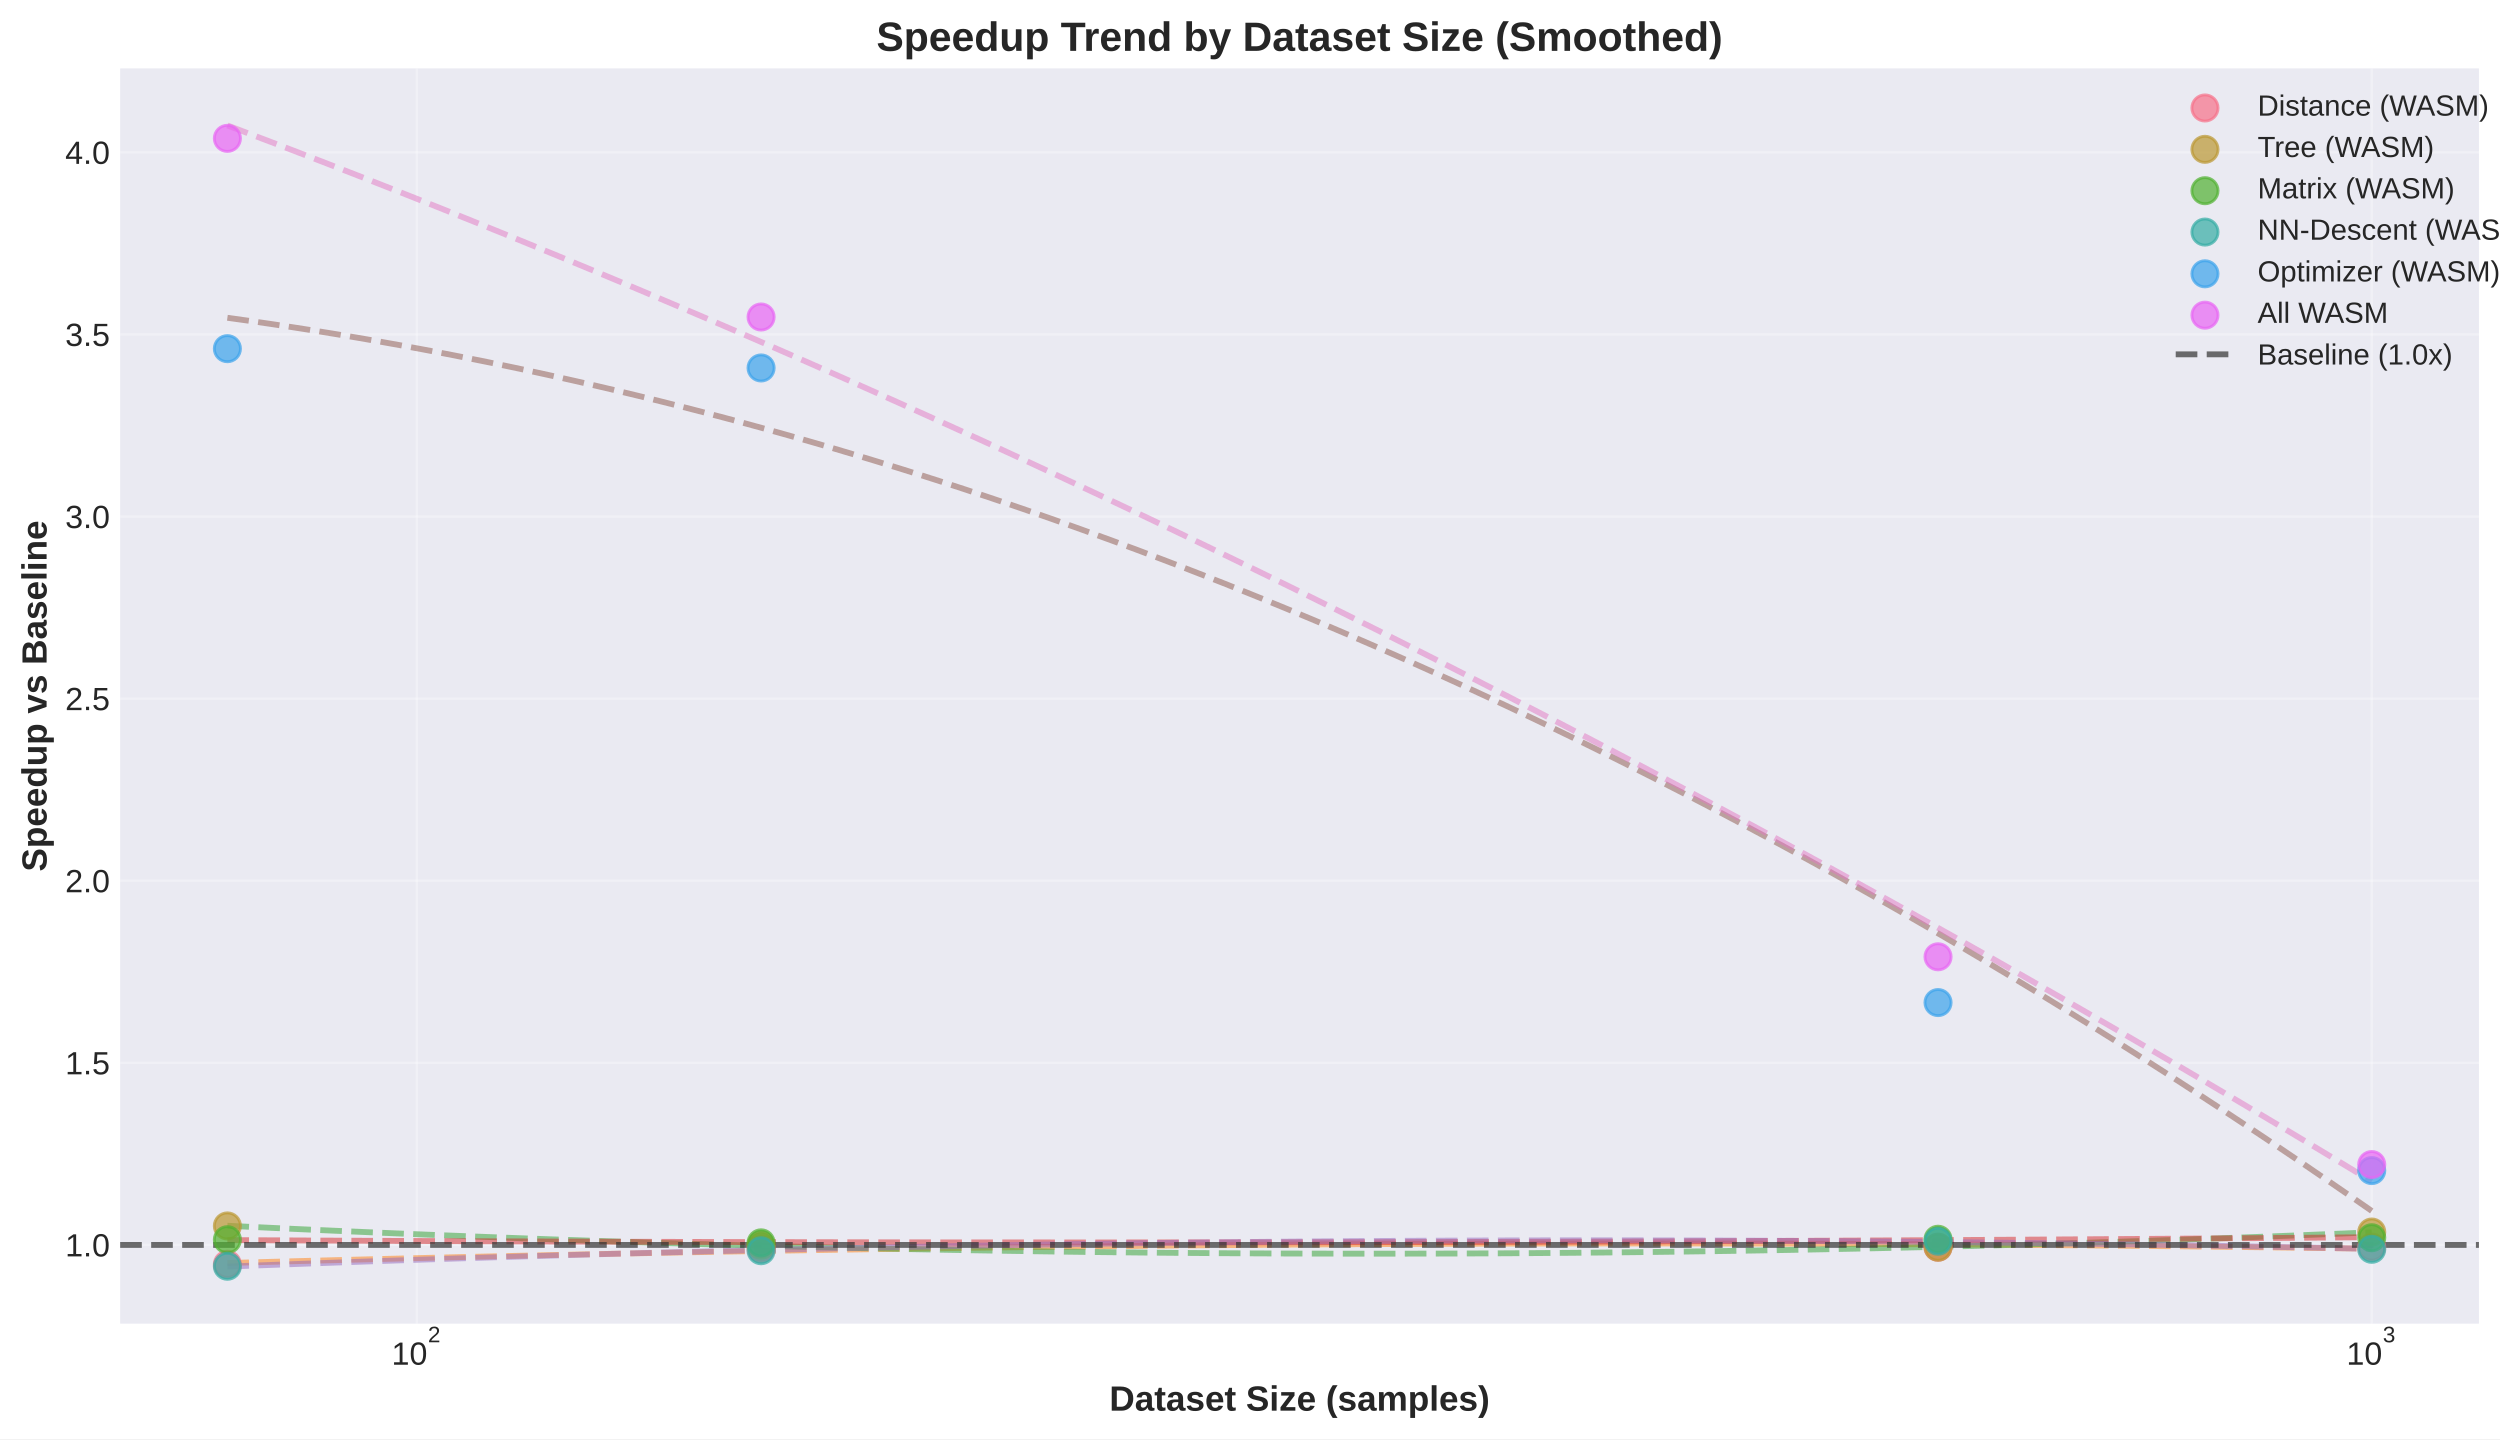
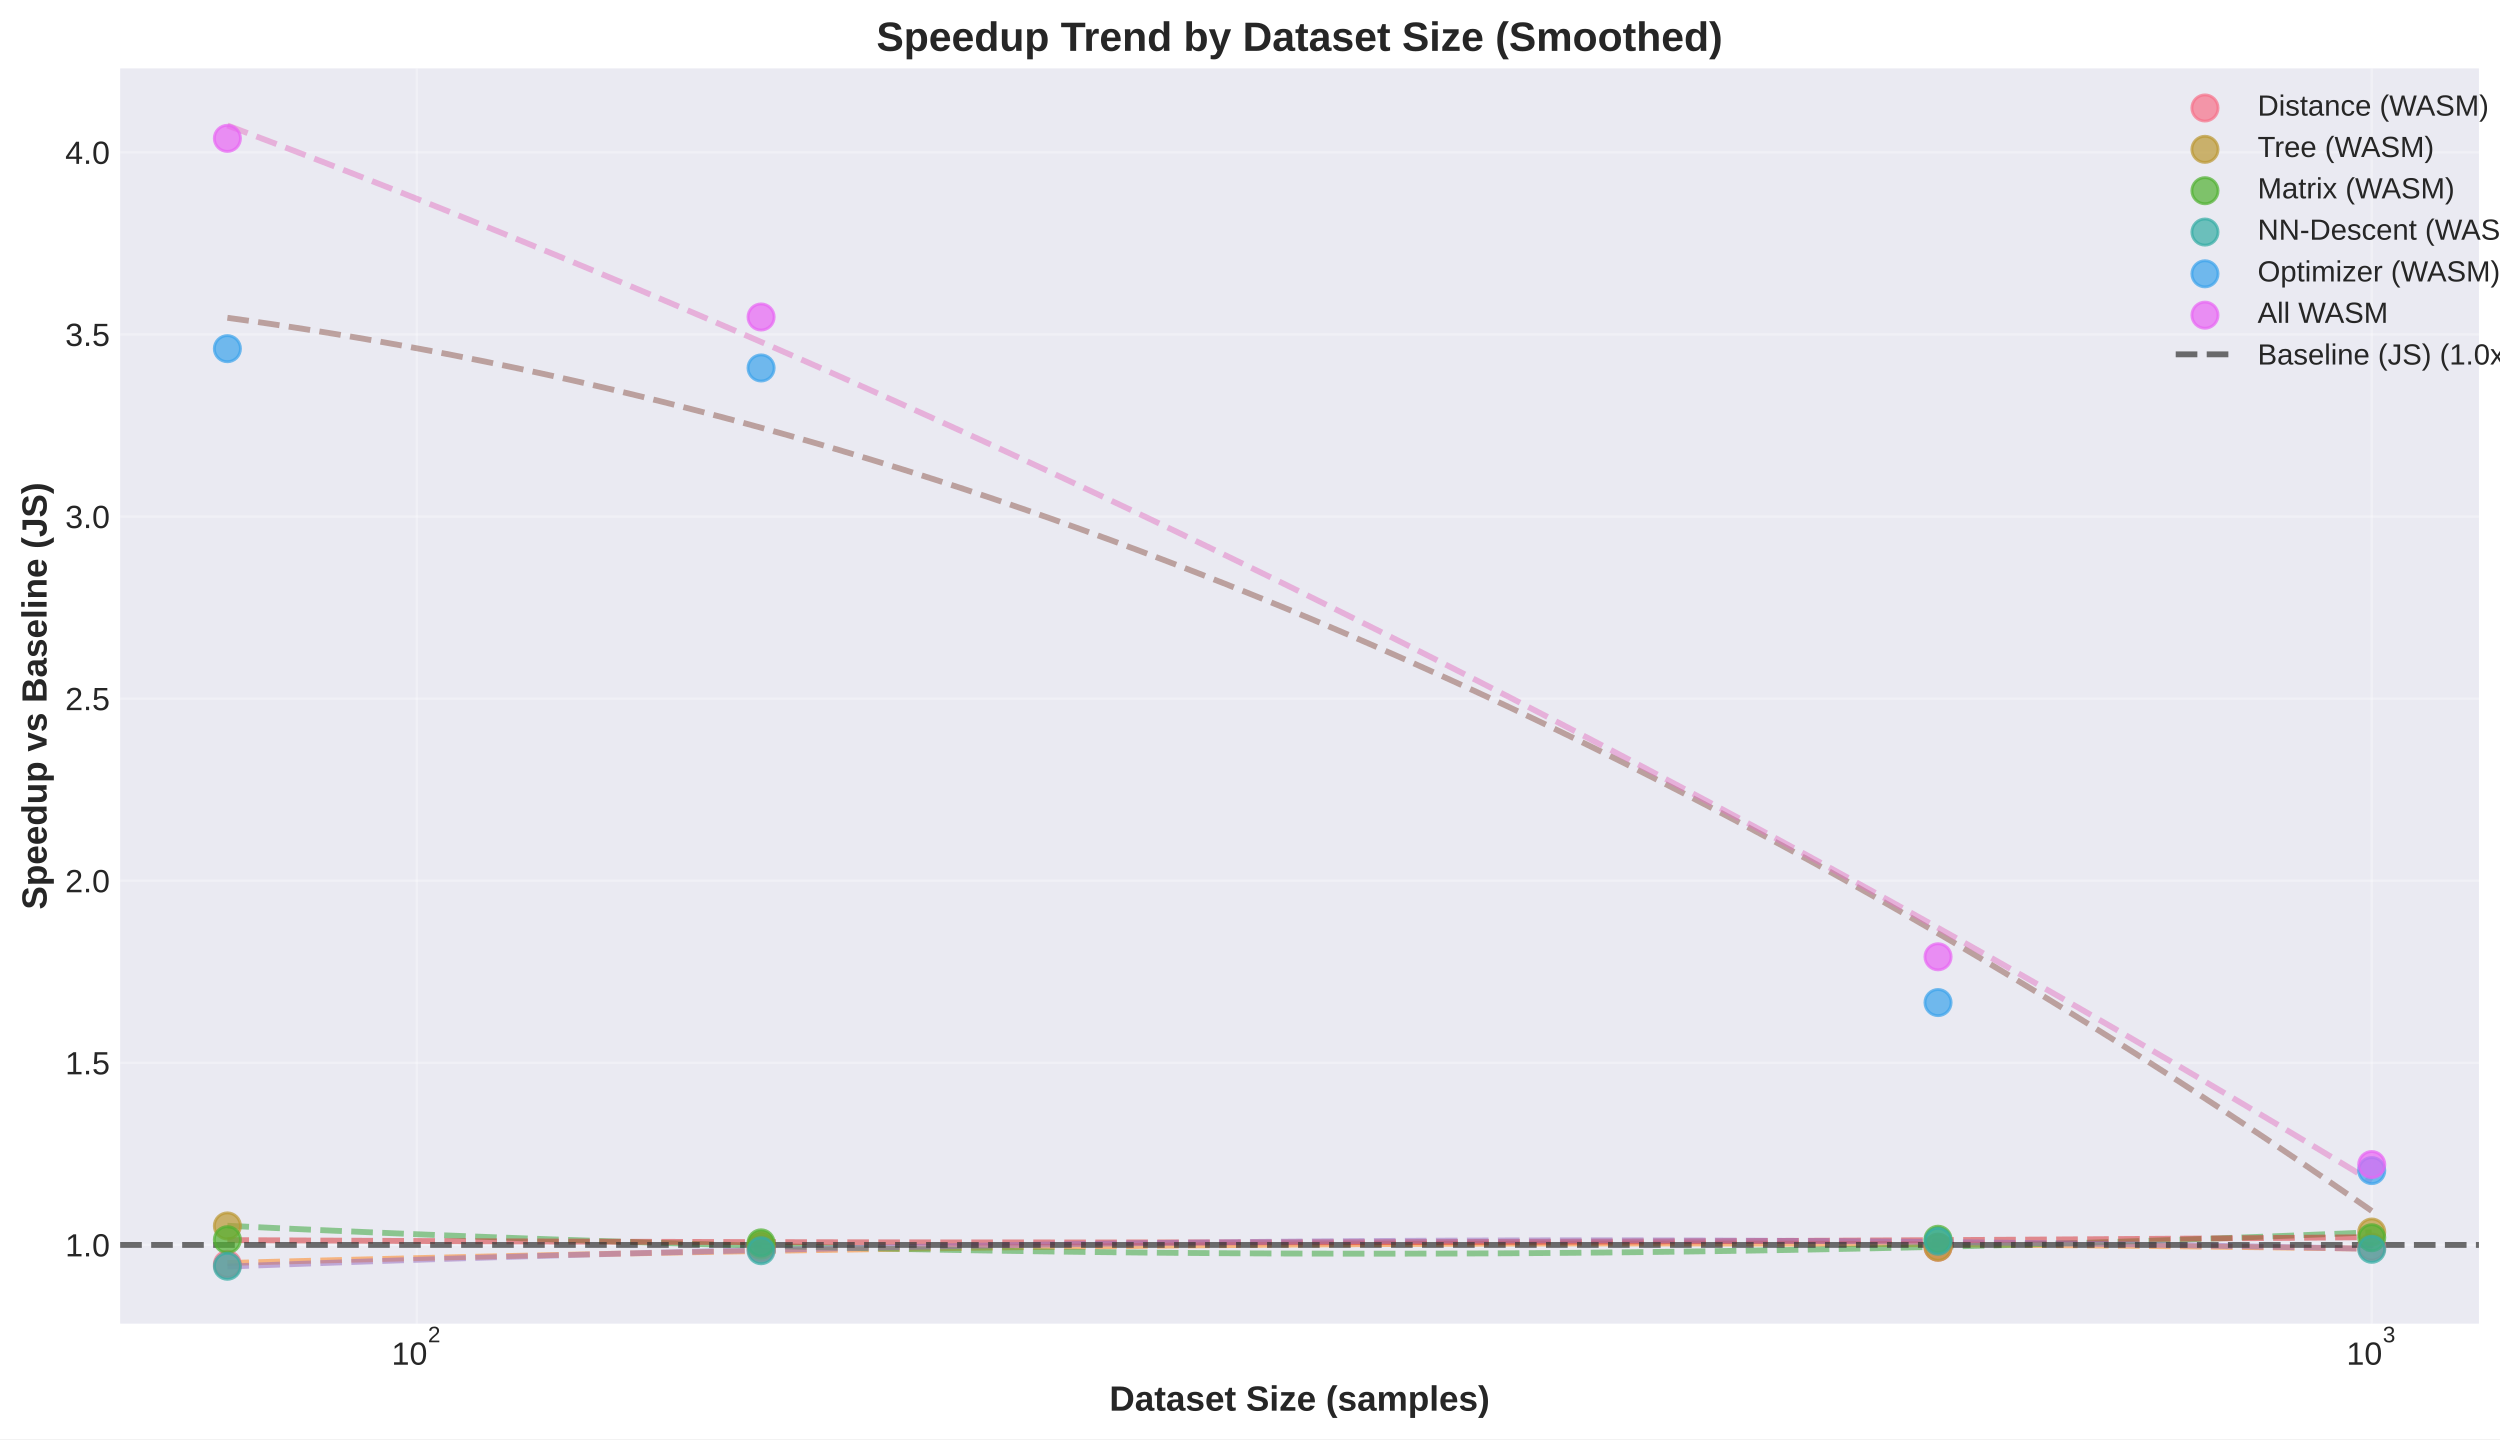
<svg xmlns="http://www.w3.org/2000/svg" xmlns:xlink="http://www.w3.org/1999/xlink" width="854.934pt" height="492.142pt" viewBox="0 0 854.934 492.142" version="1.1">
  <defs>
    <style type="text/css">*{stroke-linejoin: round; stroke-linecap: butt}</style>
  </defs>
  <g id="figure_1">
    <g id="patch_1">
      <path d="M 0 492.142  L 854.934 492.142  L 854.934 0  L 0 0  z " style="fill: #ffffff" />
    </g>
    <g id="axes_1">
      <g id="patch_2">
        <path d="M 41.094 452.651  L 847.734 452.651  L 847.734 23.392  L 41.094 23.392  z " style="fill: #eaeaf2" />
      </g>
      <g id="matplotlib.axis_1">
        <g id="xtick_1">
          <g id="line2d_1">
            <path d="M 142.546 452.651  L 142.546 23.392  " clip-path="url(#pfa7aecb891)" style="fill: none; stroke: #ffffff; stroke-opacity: 0.3; stroke-width: 0.8; stroke-linecap: round" />
          </g>
          <g id="line2d_2" />
          <g id="text_1">
            <g style="fill: #262626" transform="translate(133.9107 467.4943)">
              <text>
                <tspan x="0" y="-0.799" style="font-size: 11px; font-family: 'Arial'; fill: #262626">1</tspan>
                <tspan x="6.118" y="-0.799" style="font-size: 11px; font-family: 'Arial'; fill: #262626">0</tspan>
                <tspan x="12.427" y="-8.466" style="font-size: 7.7px; font-family: 'Arial'; fill: #262626">2</tspan>
              </text>
            </g>
          </g>
        </g>
        <g id="xtick_2">
          <g id="line2d_3">
            <path d="M 811.068 452.651  L 811.068 23.392  " clip-path="url(#pfa7aecb891)" style="fill: none; stroke: #ffffff; stroke-opacity: 0.3; stroke-width: 0.8; stroke-linecap: round" />
          </g>
          <g id="line2d_4" />
          <g id="text_2">
            <g style="fill: #262626" transform="translate(802.4333 467.4943)">
              <text>
                <tspan x="0" y="-0.799" style="font-size: 11px; font-family: 'Arial'; fill: #262626">1</tspan>
                <tspan x="6.118" y="-0.799" style="font-size: 11px; font-family: 'Arial'; fill: #262626">0</tspan>
                <tspan x="12.427" y="-8.466" style="font-size: 7.7px; font-family: 'Arial'; fill: #262626">3</tspan>
              </text>
            </g>
          </g>
        </g>
        <g id="xtick_3">
          <g id="line2d_5" />
        </g>
        <g id="xtick_4">
          <g id="line2d_6" />
        </g>
        <g id="xtick_5">
          <g id="line2d_7" />
        </g>
        <g id="xtick_6">
          <g id="line2d_8" />
        </g>
        <g id="xtick_7">
          <g id="line2d_9" />
        </g>
        <g id="xtick_8">
          <g id="line2d_10" />
        </g>
        <g id="xtick_9">
          <g id="line2d_11" />
        </g>
        <g id="xtick_10">
          <g id="line2d_12" />
        </g>
        <g id="xtick_11">
          <g id="line2d_13" />
        </g>
        <g id="xtick_12">
          <g id="line2d_14" />
        </g>
        <g id="text_3">
          <text style="font-weight: 700; font-size: 12px; font-family: 'Arial', 'Liberation Sans', 'DejaVu Sans', 'Bitstream Vera Sans', sans-serif; text-anchor: middle; fill: #262626" x="444.414" y="482.416" transform="rotate(-0 444.4137 482.4161)">Dataset Size (samples)</text>
        </g>
      </g>
      <g id="matplotlib.axis_2">
        <g id="ytick_1">
          <g id="line2d_15">
            <path d="M 41.094 425.727  L 847.734 425.727  " clip-path="url(#pfa7aecb891)" style="fill: none; stroke: #ffffff; stroke-opacity: 0.3; stroke-width: 0.8; stroke-linecap: round" />
          </g>
          <g id="line2d_16" />
          <g id="text_4">
            <text style="font-size: 11px; font-family: 'Arial', 'Liberation Sans', 'DejaVu Sans', 'Bitstream Vera Sans', sans-serif; text-anchor: end; fill: #262626" x="37.594" y="429.664" transform="rotate(-0 37.59375 429.6639)">1.0</text>
          </g>
        </g>
        <g id="ytick_2">
          <g id="line2d_17">
            <path d="M 41.094 363.457  L 847.734 363.457  " clip-path="url(#pfa7aecb891)" style="fill: none; stroke: #ffffff; stroke-opacity: 0.3; stroke-width: 0.8; stroke-linecap: round" />
          </g>
          <g id="line2d_18" />
          <g id="text_5">
            <text style="font-size: 11px; font-family: 'Arial', 'Liberation Sans', 'DejaVu Sans', 'Bitstream Vera Sans', sans-serif; text-anchor: end; fill: #262626" x="37.594" y="367.393" transform="rotate(-0 37.59375 367.3934)">1.5</text>
          </g>
        </g>
        <g id="ytick_3">
          <g id="line2d_19">
            <path d="M 41.094 301.186  L 847.734 301.186  " clip-path="url(#pfa7aecb891)" style="fill: none; stroke: #ffffff; stroke-opacity: 0.3; stroke-width: 0.8; stroke-linecap: round" />
          </g>
          <g id="line2d_20" />
          <g id="text_6">
            <text style="font-size: 11px; font-family: 'Arial', 'Liberation Sans', 'DejaVu Sans', 'Bitstream Vera Sans', sans-serif; text-anchor: end; fill: #262626" x="37.594" y="305.123" transform="rotate(-0 37.59375 305.1228)">2.0</text>
          </g>
        </g>
        <g id="ytick_4">
          <g id="line2d_21">
            <path d="M 41.094 238.915  L 847.734 238.915  " clip-path="url(#pfa7aecb891)" style="fill: none; stroke: #ffffff; stroke-opacity: 0.3; stroke-width: 0.8; stroke-linecap: round" />
          </g>
          <g id="line2d_22" />
          <g id="text_7">
            <text style="font-size: 11px; font-family: 'Arial', 'Liberation Sans', 'DejaVu Sans', 'Bitstream Vera Sans', sans-serif; text-anchor: end; fill: #262626" x="37.594" y="242.852" transform="rotate(-0 37.59375 242.8522)">2.5</text>
          </g>
        </g>
        <g id="ytick_5">
          <g id="line2d_23">
            <path d="M 41.094 176.645  L 847.734 176.645  " clip-path="url(#pfa7aecb891)" style="fill: none; stroke: #ffffff; stroke-opacity: 0.3; stroke-width: 0.8; stroke-linecap: round" />
          </g>
          <g id="line2d_24" />
          <g id="text_8">
            <text style="font-size: 11px; font-family: 'Arial', 'Liberation Sans', 'DejaVu Sans', 'Bitstream Vera Sans', sans-serif; text-anchor: end; fill: #262626" x="37.594" y="180.582" transform="rotate(-0 37.59375 180.5817)">3.0</text>
          </g>
        </g>
        <g id="ytick_6">
          <g id="line2d_25">
            <path d="M 41.094 114.374  L 847.734 114.374  " clip-path="url(#pfa7aecb891)" style="fill: none; stroke: #ffffff; stroke-opacity: 0.3; stroke-width: 0.8; stroke-linecap: round" />
          </g>
          <g id="line2d_26" />
          <g id="text_9">
            <text style="font-size: 11px; font-family: 'Arial', 'Liberation Sans', 'DejaVu Sans', 'Bitstream Vera Sans', sans-serif; text-anchor: end; fill: #262626" x="37.594" y="118.311" transform="rotate(-0 37.59375 118.3111)">3.5</text>
          </g>
        </g>
        <g id="ytick_7">
          <g id="line2d_27">
            <path d="M 41.094 52.104  L 847.734 52.104  " clip-path="url(#pfa7aecb891)" style="fill: none; stroke: #ffffff; stroke-opacity: 0.3; stroke-width: 0.8; stroke-linecap: round" />
          </g>
          <g id="line2d_28" />
          <g id="text_10">
            <text style="font-size: 11px; font-family: 'Arial', 'Liberation Sans', 'DejaVu Sans', 'Bitstream Vera Sans', sans-serif; text-anchor: end; fill: #262626" x="37.594" y="56.041" transform="rotate(-0 37.59375 56.04052)">4.0</text>
          </g>
        </g>
        <g id="text_11">
-           <text style="font-weight: 700; font-size: 12px; font-family: 'Arial', 'Liberation Sans', 'DejaVu Sans', 'Bitstream Vera Sans', sans-serif; text-anchor: middle; fill: #262626" x="15.936" y="238.021" transform="rotate(-90 15.93562 238.021)">Speedup vs Baseline</text>
+           <text style="font-weight: 700; font-size: 12px; font-family: 'Arial', 'Liberation Sans', 'DejaVu Sans', 'Bitstream Vera Sans', sans-serif; text-anchor: middle; fill: #262626" x="15.936" y="238.021" transform="rotate(-90 15.93562 238.021)">Speedup vs Baseline (JS)</text>
        </g>
      </g>
      <g id="line2d_29">
        <path d="M 77.759 431.92  L 85.166 431.716  L 92.574 431.516  L 99.981 431.318  L 107.388 431.124  L 114.795 430.932  L 122.202 430.744  L 129.609 430.559  L 137.017 430.378  L 144.424 430.199  L 151.831 430.023  L 159.238 429.851  L 166.645 429.682  L 174.052 429.516  L 181.459 429.353  L 188.867 429.193  L 196.274 429.037  L 203.681 428.883  L 211.088 428.733  L 218.495 428.586  L 225.902 428.442  L 233.31 428.301  L 240.717 428.164  L 248.124 428.029  L 255.531 427.898  L 262.938 427.77  L 270.345 427.645  L 277.753 427.523  L 285.16 427.404  L 292.567 427.288  L 299.974 427.176  L 307.381 427.067  L 314.788 426.961  L 322.196 426.858  L 329.603 426.758  L 337.01 426.661  L 344.417 426.568  L 351.824 426.477  L 359.231 426.39  L 366.639 426.306  L 374.046 426.225  L 381.453 426.148  L 388.86 426.073  L 396.267 426.002  L 403.674 425.933  L 411.082 425.868  L 418.489 425.806  L 425.896 425.747  L 433.303 425.692  L 440.71 425.639  L 448.117 425.59  L 455.524 425.544  L 462.932 425.501  L 470.339 425.461  L 477.746 425.424  L 485.153 425.391  L 492.56 425.36  L 499.967 425.333  L 507.375 425.309  L 514.782 425.288  L 522.189 425.27  L 529.596 425.255  L 537.003 425.244  L 544.41 425.235  L 551.818 425.23  L 559.225 425.228  L 566.632 425.229  L 574.039 425.234  L 581.446 425.241  L 588.853 425.252  L 596.261 425.265  L 603.668 425.282  L 611.075 425.302  L 618.482 425.325  L 625.889 425.352  L 633.296 425.381  L 640.704 425.414  L 648.111 425.45  L 655.518 425.489  L 662.925 425.531  L 670.332 425.576  L 677.739 425.625  L 685.147 425.676  L 692.554 425.731  L 699.961 425.789  L 707.368 425.85  L 714.775 425.914  L 722.182 425.981  L 729.59 426.052  L 736.997 426.125  L 744.404 426.202  L 751.811 426.282  L 759.218 426.365  L 766.625 426.451  L 774.032 426.541  L 781.44 426.633  L 788.847 426.729  L 796.254 426.828  L 803.661 426.93  L 811.068 427.035  " clip-path="url(#pfa7aecb891)" style="fill: none; stroke-dasharray: 7.4,3.2; stroke-dashoffset: 0; stroke: #ff7f0e; stroke-opacity: 0.5; stroke-width: 2" />
      </g>
      <g id="line2d_30">
        <path d="M 77.759 419.172  L 85.166 419.53  L 92.574 419.881  L 99.981 420.226  L 107.388 420.564  L 114.795 420.895  L 122.202 421.219  L 129.609 421.536  L 137.017 421.846  L 144.424 422.15  L 151.831 422.447  L 159.238 422.736  L 166.645 423.019  L 174.052 423.295  L 181.459 423.565  L 188.867 423.827  L 196.274 424.083  L 203.681 424.331  L 211.088 424.573  L 218.495 424.808  L 225.902 425.036  L 233.31 425.258  L 240.717 425.472  L 248.124 425.68  L 255.531 425.88  L 262.938 426.074  L 270.345 426.261  L 277.753 426.442  L 285.16 426.615  L 292.567 426.781  L 299.974 426.941  L 307.381 427.094  L 314.788 427.24  L 322.196 427.379  L 329.603 427.511  L 337.01 427.637  L 344.417 427.755  L 351.824 427.867  L 359.231 427.972  L 366.639 428.07  L 374.046 428.161  L 381.453 428.245  L 388.86 428.323  L 396.267 428.393  L 403.674 428.457  L 411.082 428.514  L 418.489 428.564  L 425.896 428.607  L 433.303 428.644  L 440.71 428.673  L 448.117 428.696  L 455.524 428.711  L 462.932 428.72  L 470.339 428.723  L 477.746 428.718  L 485.153 428.706  L 492.56 428.688  L 499.967 428.662  L 507.375 428.63  L 514.782 428.591  L 522.189 428.545  L 529.596 428.493  L 537.003 428.433  L 544.41 428.367  L 551.818 428.294  L 559.225 428.213  L 566.632 428.126  L 574.039 428.033  L 581.446 427.932  L 588.853 427.825  L 596.261 427.71  L 603.668 427.589  L 611.075 427.461  L 618.482 427.326  L 625.889 427.184  L 633.296 427.036  L 640.704 426.88  L 648.111 426.718  L 655.518 426.549  L 662.925 426.373  L 670.332 426.19  L 677.739 426  L 685.147 425.804  L 692.554 425.6  L 699.961 425.39  L 707.368 425.173  L 714.775 424.949  L 722.182 424.718  L 729.59 424.48  L 736.997 424.236  L 744.404 423.985  L 751.811 423.726  L 759.218 423.461  L 766.625 423.189  L 774.032 422.911  L 781.44 422.625  L 788.847 422.333  L 796.254 422.033  L 803.661 421.727  L 811.068 421.414  " clip-path="url(#pfa7aecb891)" style="fill: none; stroke-dasharray: 7.4,3.2; stroke-dashoffset: 0; stroke: #2ca02c; stroke-opacity: 0.5; stroke-width: 2" />
      </g>
      <g id="line2d_31">
        <path d="M 77.759 424.075  L 85.166 424.115  L 92.574 424.154  L 99.981 424.192  L 107.388 424.229  L 114.795 424.265  L 122.202 424.3  L 129.609 424.333  L 137.017 424.366  L 144.424 424.398  L 151.831 424.429  L 159.238 424.459  L 166.645 424.487  L 174.052 424.515  L 181.459 424.542  L 188.867 424.567  L 196.274 424.592  L 203.681 424.616  L 211.088 424.638  L 218.495 424.66  L 225.902 424.681  L 233.31 424.7  L 240.717 424.719  L 248.124 424.736  L 255.531 424.753  L 262.938 424.768  L 270.345 424.783  L 277.753 424.796  L 285.16 424.809  L 292.567 424.82  L 299.974 424.831  L 307.381 424.84  L 314.788 424.849  L 322.196 424.856  L 329.603 424.862  L 337.01 424.868  L 344.417 424.872  L 351.824 424.875  L 359.231 424.877  L 366.639 424.879  L 374.046 424.879  L 381.453 424.878  L 388.86 424.876  L 396.267 424.874  L 403.674 424.87  L 411.082 424.865  L 418.489 424.859  L 425.896 424.852  L 433.303 424.844  L 440.71 424.835  L 448.117 424.826  L 455.524 424.815  L 462.932 424.803  L 470.339 424.79  L 477.746 424.776  L 485.153 424.761  L 492.56 424.745  L 499.967 424.728  L 507.375 424.709  L 514.782 424.69  L 522.189 424.67  L 529.596 424.649  L 537.003 424.627  L 544.41 424.604  L 551.818 424.58  L 559.225 424.554  L 566.632 424.528  L 574.039 424.501  L 581.446 424.473  L 588.853 424.444  L 596.261 424.413  L 603.668 424.382  L 611.075 424.35  L 618.482 424.316  L 625.889 424.282  L 633.296 424.247  L 640.704 424.21  L 648.111 424.173  L 655.518 424.134  L 662.925 424.095  L 670.332 424.054  L 677.739 424.013  L 685.147 423.97  L 692.554 423.927  L 699.961 423.882  L 707.368 423.837  L 714.775 423.79  L 722.182 423.743  L 729.59 423.694  L 736.997 423.645  L 744.404 423.594  L 751.811 423.542  L 759.218 423.49  L 766.625 423.436  L 774.032 423.381  L 781.44 423.325  L 788.847 423.269  L 796.254 423.211  L 803.661 423.152  L 811.068 423.092  " clip-path="url(#pfa7aecb891)" style="fill: none; stroke-dasharray: 7.4,3.2; stroke-dashoffset: 0; stroke: #d62728; stroke-opacity: 0.5; stroke-width: 2" />
      </g>
      <g id="line2d_32">
        <path d="M 77.759 433.139  L 85.166 432.856  L 92.574 432.578  L 99.981 432.304  L 107.388 432.035  L 114.795 431.77  L 122.202 431.51  L 129.609 431.254  L 137.017 431.003  L 144.424 430.757  L 151.831 430.515  L 159.238 430.277  L 166.645 430.044  L 174.052 429.816  L 181.459 429.592  L 188.867 429.372  L 196.274 429.157  L 203.681 428.947  L 211.088 428.741  L 218.495 428.54  L 225.902 428.343  L 233.31 428.151  L 240.717 427.963  L 248.124 427.78  L 255.531 427.601  L 262.938 427.427  L 270.345 427.257  L 277.753 427.092  L 285.16 426.931  L 292.567 426.775  L 299.974 426.623  L 307.381 426.476  L 314.788 426.334  L 322.196 426.196  L 329.603 426.062  L 337.01 425.933  L 344.417 425.809  L 351.824 425.689  L 359.231 425.573  L 366.639 425.462  L 374.046 425.356  L 381.453 425.254  L 388.86 425.157  L 396.267 425.064  L 403.674 424.975  L 411.082 424.892  L 418.489 424.812  L 425.896 424.738  L 433.303 424.667  L 440.71 424.602  L 448.117 424.541  L 455.524 424.484  L 462.932 424.432  L 470.339 424.384  L 477.746 424.341  L 485.153 424.302  L 492.56 424.268  L 499.967 424.239  L 507.375 424.214  L 514.782 424.193  L 522.189 424.177  L 529.596 424.166  L 537.003 424.159  L 544.41 424.157  L 551.818 424.159  L 559.225 424.165  L 566.632 424.177  L 574.039 424.192  L 581.446 424.213  L 588.853 424.237  L 596.261 424.267  L 603.668 424.3  L 611.075 424.339  L 618.482 424.381  L 625.889 424.429  L 633.296 424.481  L 640.704 424.537  L 648.111 424.598  L 655.518 424.663  L 662.925 424.733  L 670.332 424.808  L 677.739 424.887  L 685.147 424.97  L 692.554 425.058  L 699.961 425.151  L 707.368 425.248  L 714.775 425.35  L 722.182 425.456  L 729.59 425.566  L 736.997 425.682  L 744.404 425.801  L 751.811 425.926  L 759.218 426.054  L 766.625 426.188  L 774.032 426.325  L 781.44 426.468  L 788.847 426.614  L 796.254 426.766  L 803.661 426.922  L 811.068 427.082  " clip-path="url(#pfa7aecb891)" style="fill: none; stroke-dasharray: 7.4,3.2; stroke-dashoffset: 0; stroke: #9467bd; stroke-opacity: 0.5; stroke-width: 2" />
      </g>
      <g id="line2d_33">
        <path d="M 77.759 108.674  L 85.166 109.704  L 92.574 110.776  L 99.981 111.89  L 107.388 113.046  L 114.795 114.244  L 122.202 115.484  L 129.609 116.766  L 137.017 118.089  L 144.424 119.455  L 151.831 120.862  L 159.238 122.312  L 166.645 123.803  L 174.052 125.337  L 181.459 126.912  L 188.867 128.529  L 196.274 130.189  L 203.681 131.89  L 211.088 133.633  L 218.495 135.418  L 225.902 137.245  L 233.31 139.114  L 240.717 141.025  L 248.124 142.977  L 255.531 144.972  L 262.938 147.009  L 270.345 149.087  L 277.753 151.208  L 285.16 153.37  L 292.567 155.575  L 299.974 157.821  L 307.381 160.11  L 314.788 162.44  L 322.196 164.812  L 329.603 167.226  L 337.01 169.682  L 344.417 172.18  L 351.824 174.72  L 359.231 177.302  L 366.639 179.926  L 374.046 182.592  L 381.453 185.3  L 388.86 188.049  L 396.267 190.841  L 403.674 193.674  L 411.082 196.55  L 418.489 199.467  L 425.896 202.427  L 433.303 205.428  L 440.71 208.471  L 448.117 211.557  L 455.524 214.684  L 462.932 217.853  L 470.339 221.064  L 477.746 224.317  L 485.153 227.612  L 492.56 230.949  L 499.967 234.328  L 507.375 237.748  L 514.782 241.211  L 522.189 244.716  L 529.596 248.262  L 537.003 251.851  L 544.41 255.481  L 551.818 259.154  L 559.225 262.868  L 566.632 266.624  L 574.039 270.422  L 581.446 274.263  L 588.853 278.145  L 596.261 282.069  L 603.668 286.035  L 611.075 290.043  L 618.482 294.093  L 625.889 298.184  L 633.296 302.318  L 640.704 306.494  L 648.111 310.712  L 655.518 314.971  L 662.925 319.273  L 670.332 323.616  L 677.739 328.002  L 685.147 332.429  L 692.554 336.898  L 699.961 341.409  L 707.368 345.963  L 714.775 350.558  L 722.182 355.195  L 729.59 359.874  L 736.997 364.595  L 744.404 369.358  L 751.811 374.162  L 759.218 379.009  L 766.625 383.898  L 774.032 388.829  L 781.44 393.801  L 788.847 398.816  L 796.254 403.872  L 803.661 408.971  L 811.068 414.111  " clip-path="url(#pfa7aecb891)" style="fill: none; stroke-dasharray: 7.4,3.2; stroke-dashoffset: 0; stroke: #8c564b; stroke-opacity: 0.5; stroke-width: 2" />
      </g>
      <g id="line2d_34">
        <path d="M 77.759 42.903  L 85.166 45.704  L 92.574 48.521  L 99.981 51.357  L 107.388 54.209  L 114.795 57.078  L 122.202 59.965  L 129.609 62.869  L 137.017 65.791  L 144.424 68.73  L 151.831 71.686  L 159.238 74.659  L 166.645 77.65  L 174.052 80.657  L 181.459 83.683  L 188.867 86.725  L 196.274 89.785  L 203.681 92.862  L 211.088 95.956  L 218.495 99.068  L 225.902 102.197  L 233.31 105.343  L 240.717 108.507  L 248.124 111.687  L 255.531 114.885  L 262.938 118.101  L 270.345 121.333  L 277.753 124.583  L 285.16 127.851  L 292.567 131.135  L 299.974 134.437  L 307.381 137.756  L 314.788 141.092  L 322.196 144.446  L 329.603 147.817  L 337.01 151.205  L 344.417 154.611  L 351.824 158.033  L 359.231 161.474  L 366.639 164.931  L 374.046 168.406  L 381.453 171.898  L 388.86 175.407  L 396.267 178.933  L 403.674 182.477  L 411.082 186.038  L 418.489 189.617  L 425.896 193.212  L 433.303 196.825  L 440.71 200.456  L 448.117 204.103  L 455.524 207.768  L 462.932 211.45  L 470.339 215.15  L 477.746 218.866  L 485.153 222.6  L 492.56 226.352  L 499.967 230.12  L 507.375 233.906  L 514.782 237.709  L 522.189 241.53  L 529.596 245.367  L 537.003 249.222  L 544.41 253.095  L 551.818 256.984  L 559.225 260.891  L 566.632 264.815  L 574.039 268.757  L 581.446 272.716  L 588.853 276.692  L 596.261 280.685  L 603.668 284.696  L 611.075 288.724  L 618.482 292.769  L 625.889 296.831  L 633.296 300.911  L 640.704 305.008  L 648.111 309.122  L 655.518 313.254  L 662.925 317.403  L 670.332 321.569  L 677.739 325.753  L 685.147 329.953  L 692.554 334.171  L 699.961 338.407  L 707.368 342.659  L 714.775 346.929  L 722.182 351.217  L 729.59 355.521  L 736.997 359.843  L 744.404 364.182  L 751.811 368.538  L 759.218 372.912  L 766.625 377.303  L 774.032 381.711  L 781.44 386.137  L 788.847 390.58  L 796.254 395.04  L 803.661 399.517  L 811.068 404.012  " clip-path="url(#pfa7aecb891)" style="fill: none; stroke-dasharray: 7.4,3.2; stroke-dashoffset: 0; stroke: #e377c2; stroke-opacity: 0.5; stroke-width: 2" />
      </g>
      <g id="line2d_35">
        <path d="M 41.094 425.727  L 847.734 425.727  " clip-path="url(#pfa7aecb891)" style="fill: none; stroke-dasharray: 7.4,3.2; stroke-dashoffset: 0; stroke: #333333; stroke-opacity: 0.7; stroke-width: 2" />
      </g>
      <g id="patch_3">
        <path d="M 41.094 452.651  L 41.094 23.392  " style="fill: none" />
      </g>
      <g id="patch_4">
        <path d="M 847.734 452.651  L 847.734 23.392  " style="fill: none" />
      </g>
      <g id="patch_5">
        <path d="M 41.094 452.651  L 847.734 452.651  " style="fill: none" />
      </g>
      <g id="patch_6">
        <path d="M 41.094 23.392  L 847.734 23.392  " style="fill: none" />
      </g>
      <g id="PathCollection_1">
        <defs>
          <path id="m62a80115eb" d="M 0 4.472  C 1.186 4.472 2.324 4.001 3.162 3.162  C 4.001 2.324 4.472 1.186 4.472 0  C 4.472 -1.186 4.001 -2.324 3.162 -3.162  C 2.324 -4.001 1.186 -4.472 0 -4.472  C -1.186 -4.472 -2.324 -4.001 -3.162 -3.162  C -4.001 -2.324 -4.472 -1.186 -4.472 0  C -4.472 1.186 -4.001 2.324 -3.162 3.162  C -2.324 4.001 -1.186 4.472 0 4.472  z " style="stroke: #f77189; stroke-opacity: 0.7" />
        </defs>
        <g clip-path="url(#pfa7aecb891)">
          <use xlink:href="#m62a80115eb" x="77.759" y="432.358" style="fill: #f77189; fill-opacity: 0.7; stroke: #f77189; stroke-opacity: 0.7" />
          <use xlink:href="#m62a80115eb" x="260.267" y="426.968" style="fill: #f77189; fill-opacity: 0.7; stroke: #f77189; stroke-opacity: 0.7" />
          <use xlink:href="#m62a80115eb" x="662.757" y="426.512" style="fill: #f77189; fill-opacity: 0.7; stroke: #f77189; stroke-opacity: 0.7" />
          <use xlink:href="#m62a80115eb" x="811.068" y="426.463" style="fill: #f77189; fill-opacity: 0.7; stroke: #f77189; stroke-opacity: 0.7" />
        </g>
      </g>
      <g id="PathCollection_2">
        <defs>
          <path id="md13a2606c4" d="M 0 4.472  C 1.186 4.472 2.324 4.001 3.162 3.162  C 4.001 2.324 4.472 1.186 4.472 0  C 4.472 -1.186 4.001 -2.324 3.162 -3.162  C 2.324 -4.001 1.186 -4.472 0 -4.472  C -1.186 -4.472 -2.324 -4.001 -3.162 -3.162  C -4.001 -2.324 -4.472 -1.186 -4.472 0  C -4.472 1.186 -4.001 2.324 -3.162 3.162  C -2.324 4.001 -1.186 4.472 0 4.472  z " style="stroke: #bb9832; stroke-opacity: 0.7" />
        </defs>
        <g clip-path="url(#pfa7aecb891)">
          <use xlink:href="#md13a2606c4" x="77.759" y="419.24" style="fill: #bb9832; fill-opacity: 0.7; stroke: #bb9832; stroke-opacity: 0.7" />
          <use xlink:href="#md13a2606c4" x="260.267" y="425.873" style="fill: #bb9832; fill-opacity: 0.7; stroke: #bb9832; stroke-opacity: 0.7" />
          <use xlink:href="#md13a2606c4" x="662.757" y="426.53" style="fill: #bb9832; fill-opacity: 0.7; stroke: #bb9832; stroke-opacity: 0.7" />
          <use xlink:href="#md13a2606c4" x="811.068" y="421.325" style="fill: #bb9832; fill-opacity: 0.7; stroke: #bb9832; stroke-opacity: 0.7" />
        </g>
      </g>
      <g id="PathCollection_3">
        <defs>
          <path id="mfd48dda9ba" d="M 0 4.472  C 1.186 4.472 2.324 4.001 3.162 3.162  C 4.001 2.324 4.472 1.186 4.472 0  C 4.472 -1.186 4.001 -2.324 3.162 -3.162  C 2.324 -4.001 1.186 -4.472 0 -4.472  C -1.186 -4.472 -2.324 -4.001 -3.162 -3.162  C -4.001 -2.324 -4.472 -1.186 -4.472 0  C -4.472 1.186 -4.001 2.324 -3.162 3.162  C -2.324 4.001 -1.186 4.472 0 4.472  z " style="stroke: #50b131; stroke-opacity: 0.7" />
        </defs>
        <g clip-path="url(#pfa7aecb891)">
          <use xlink:href="#mfd48dda9ba" x="77.759" y="423.94" style="fill: #50b131; fill-opacity: 0.7; stroke: #50b131; stroke-opacity: 0.7" />
          <use xlink:href="#mfd48dda9ba" x="260.267" y="425.024" style="fill: #50b131; fill-opacity: 0.7; stroke: #50b131; stroke-opacity: 0.7" />
          <use xlink:href="#mfd48dda9ba" x="662.757" y="423.794" style="fill: #50b131; fill-opacity: 0.7; stroke: #50b131; stroke-opacity: 0.7" />
          <use xlink:href="#mfd48dda9ba" x="811.068" y="423.268" style="fill: #50b131; fill-opacity: 0.7; stroke: #50b131; stroke-opacity: 0.7" />
        </g>
      </g>
      <g id="PathCollection_4">
        <defs>
          <path id="m17cbea5996" d="M 0 4.472  C 1.186 4.472 2.324 4.001 3.162 3.162  C 4.001 2.324 4.472 1.186 4.472 0  C 4.472 -1.186 4.001 -2.324 3.162 -3.162  C 2.324 -4.001 1.186 -4.472 0 -4.472  C -1.186 -4.472 -2.324 -4.001 -3.162 -3.162  C -4.001 -2.324 -4.472 -1.186 -4.472 0  C -4.472 1.186 -4.001 2.324 -3.162 3.162  C -2.324 4.001 -1.186 4.472 0 4.472  z " style="stroke: #36ada4; stroke-opacity: 0.7" />
        </defs>
        <g clip-path="url(#pfa7aecb891)">
          <use xlink:href="#m17cbea5996" x="77.759" y="433.022" style="fill: #36ada4; fill-opacity: 0.7; stroke: #36ada4; stroke-opacity: 0.7" />
          <use xlink:href="#m17cbea5996" x="260.267" y="427.714" style="fill: #36ada4; fill-opacity: 0.7; stroke: #36ada4; stroke-opacity: 0.7" />
          <use xlink:href="#m17cbea5996" x="662.757" y="424.471" style="fill: #36ada4; fill-opacity: 0.7; stroke: #36ada4; stroke-opacity: 0.7" />
          <use xlink:href="#m17cbea5996" x="811.068" y="427.234" style="fill: #36ada4; fill-opacity: 0.7; stroke: #36ada4; stroke-opacity: 0.7" />
        </g>
      </g>
      <g id="PathCollection_5">
        <defs>
          <path id="mae3e02fdce" d="M 0 4.472  C 1.186 4.472 2.324 4.001 3.162 3.162  C 4.001 2.324 4.472 1.186 4.472 0  C 4.472 -1.186 4.001 -2.324 3.162 -3.162  C 2.324 -4.001 1.186 -4.472 0 -4.472  C -1.186 -4.472 -2.324 -4.001 -3.162 -3.162  C -4.001 -2.324 -4.472 -1.186 -4.472 0  C -4.472 1.186 -4.001 2.324 -3.162 3.162  C -2.324 4.001 -1.186 4.472 0 4.472  z " style="stroke: #3ba3ec; stroke-opacity: 0.7" />
        </defs>
        <g clip-path="url(#pfa7aecb891)">
          <use xlink:href="#mae3e02fdce" x="77.759" y="119.235" style="fill: #3ba3ec; fill-opacity: 0.7; stroke: #3ba3ec; stroke-opacity: 0.7" />
          <use xlink:href="#mae3e02fdce" x="260.267" y="125.833" style="fill: #3ba3ec; fill-opacity: 0.7; stroke: #3ba3ec; stroke-opacity: 0.7" />
          <use xlink:href="#mae3e02fdce" x="662.757" y="342.853" style="fill: #3ba3ec; fill-opacity: 0.7; stroke: #3ba3ec; stroke-opacity: 0.7" />
          <use xlink:href="#mae3e02fdce" x="811.068" y="400.308" style="fill: #3ba3ec; fill-opacity: 0.7; stroke: #3ba3ec; stroke-opacity: 0.7" />
        </g>
      </g>
      <g id="PathCollection_6">
        <defs>
          <path id="me116182e4f" d="M 0 4.472  C 1.186 4.472 2.324 4.001 3.162 3.162  C 4.001 2.324 4.472 1.186 4.472 0  C 4.472 -1.186 4.001 -2.324 3.162 -3.162  C 2.324 -4.001 1.186 -4.472 0 -4.472  C -1.186 -4.472 -2.324 -4.001 -3.162 -3.162  C -4.001 -2.324 -4.472 -1.186 -4.472 0  C -4.472 1.186 -4.001 2.324 -3.162 3.162  C -2.324 4.001 -1.186 4.472 0 4.472  z " style="stroke: #e866f4; stroke-opacity: 0.7" />
        </defs>
        <g clip-path="url(#pfa7aecb891)">
          <use xlink:href="#me116182e4f" x="77.759" y="47.314" style="fill: #e866f4; fill-opacity: 0.7; stroke: #e866f4; stroke-opacity: 0.7" />
          <use xlink:href="#me116182e4f" x="260.267" y="108.405" style="fill: #e866f4; fill-opacity: 0.7; stroke: #e866f4; stroke-opacity: 0.7" />
          <use xlink:href="#me116182e4f" x="662.757" y="327.197" style="fill: #e866f4; fill-opacity: 0.7; stroke: #e866f4; stroke-opacity: 0.7" />
          <use xlink:href="#me116182e4f" x="811.068" y="398.248" style="fill: #e866f4; fill-opacity: 0.7; stroke: #e866f4; stroke-opacity: 0.7" />
        </g>
      </g>
      <g id="text_12">
        <text style="font-weight: 700; font-size: 14px; font-family: 'Arial', 'Liberation Sans', 'DejaVu Sans', 'Bitstream Vera Sans', sans-serif; text-anchor: middle; fill: #262626" x="444.414" y="17.392" transform="rotate(-0 444.4137 17.39156)">Speedup Trend by Dataset Size (Smoothed)</text>
      </g>
      <g id="legend_1">
        <g id="PathCollection_7">
          <g>
            <use xlink:href="#m62a80115eb" x="754.038" y="36.924" style="fill: #f77189; fill-opacity: 0.7; stroke: #f77189; stroke-opacity: 0.7" />
          </g>
        </g>
        <g id="text_13">
          <text style="font-size: 10px; font-family: 'Arial', 'Liberation Sans', 'DejaVu Sans', 'Bitstream Vera Sans', sans-serif; text-anchor: start; fill: #262626" x="772.038" y="39.549" transform="rotate(-0 772.0384 39.54937)">Distance (WASM)</text>
        </g>
        <g id="PathCollection_8">
          <g>
            <use xlink:href="#md13a2606c4" x="754.038" y="51.07" style="fill: #bb9832; fill-opacity: 0.7; stroke: #bb9832; stroke-opacity: 0.7" />
          </g>
        </g>
        <g id="text_14">
          <text style="font-size: 10px; font-family: 'Arial', 'Liberation Sans', 'DejaVu Sans', 'Bitstream Vera Sans', sans-serif; text-anchor: start; fill: #262626" x="772.038" y="53.695" transform="rotate(-0 772.0384 53.69469)">Tree (WASM)</text>
        </g>
        <g id="PathCollection_9">
          <g>
            <use xlink:href="#mfd48dda9ba" x="754.038" y="65.215" style="fill: #50b131; fill-opacity: 0.7; stroke: #50b131; stroke-opacity: 0.7" />
          </g>
        </g>
        <g id="text_15">
          <text style="font-size: 10px; font-family: 'Arial', 'Liberation Sans', 'DejaVu Sans', 'Bitstream Vera Sans', sans-serif; text-anchor: start; fill: #262626" x="772.038" y="67.84" transform="rotate(-0 772.0384 67.84)">Matrix (WASM)</text>
        </g>
        <g id="PathCollection_10">
          <g>
            <use xlink:href="#m17cbea5996" x="754.038" y="79.36" style="fill: #36ada4; fill-opacity: 0.7; stroke: #36ada4; stroke-opacity: 0.7" />
          </g>
        </g>
        <g id="text_16">
          <text style="font-size: 10px; font-family: 'Arial', 'Liberation Sans', 'DejaVu Sans', 'Bitstream Vera Sans', sans-serif; text-anchor: start; fill: #262626" x="772.038" y="81.985" transform="rotate(-0 772.0384 81.98531)">NN-Descent (WASM)</text>
        </g>
        <g id="PathCollection_11">
          <g>
            <use xlink:href="#mae3e02fdce" x="754.038" y="93.634" style="fill: #3ba3ec; fill-opacity: 0.7; stroke: #3ba3ec; stroke-opacity: 0.7" />
          </g>
        </g>
        <g id="text_17">
          <text style="font-size: 10px; font-family: 'Arial', 'Liberation Sans', 'DejaVu Sans', 'Bitstream Vera Sans', sans-serif; text-anchor: start; fill: #262626" x="772.038" y="96.259" transform="rotate(-0 772.0384 96.25875)">Optimizer (WASM)</text>
        </g>
        <g id="PathCollection_12">
          <g>
            <use xlink:href="#me116182e4f" x="754.038" y="107.779" style="fill: #e866f4; fill-opacity: 0.7; stroke: #e866f4; stroke-opacity: 0.7" />
          </g>
        </g>
        <g id="text_18">
          <text style="font-size: 10px; font-family: 'Arial', 'Liberation Sans', 'DejaVu Sans', 'Bitstream Vera Sans', sans-serif; text-anchor: start; fill: #262626" x="772.038" y="110.404" transform="rotate(-0 772.0384 110.4041)">All WASM</text>
        </g>
        <g id="line2d_36">
          <path d="M 744.038 121.171  L 754.038 121.171  L 764.038 121.171  " style="fill: none; stroke-dasharray: 7.4,3.2; stroke-dashoffset: 0; stroke: #333333; stroke-opacity: 0.7; stroke-width: 2" />
        </g>
        <g id="text_19">
-           <text style="font-size: 10px; font-family: 'Arial', 'Liberation Sans', 'DejaVu Sans', 'Bitstream Vera Sans', sans-serif; text-anchor: start; fill: #262626" x="772.038" y="124.671" transform="rotate(-0 772.0384 124.6713)">Baseline (1.0x)</text>
+           <text style="font-size: 10px; font-family: 'Arial', 'Liberation Sans', 'DejaVu Sans', 'Bitstream Vera Sans', sans-serif; text-anchor: start; fill: #262626" x="772.038" y="124.671" transform="rotate(-0 772.0384 124.6713)">Baseline (JS) (1.0x)</text>
        </g>
      </g>
    </g>
  </g>
  <defs>
    <clipPath id="pfa7aecb891">
      <rect x="41.094" y="23.392" width="806.64" height="429.259" />
    </clipPath>
  </defs>
</svg>
